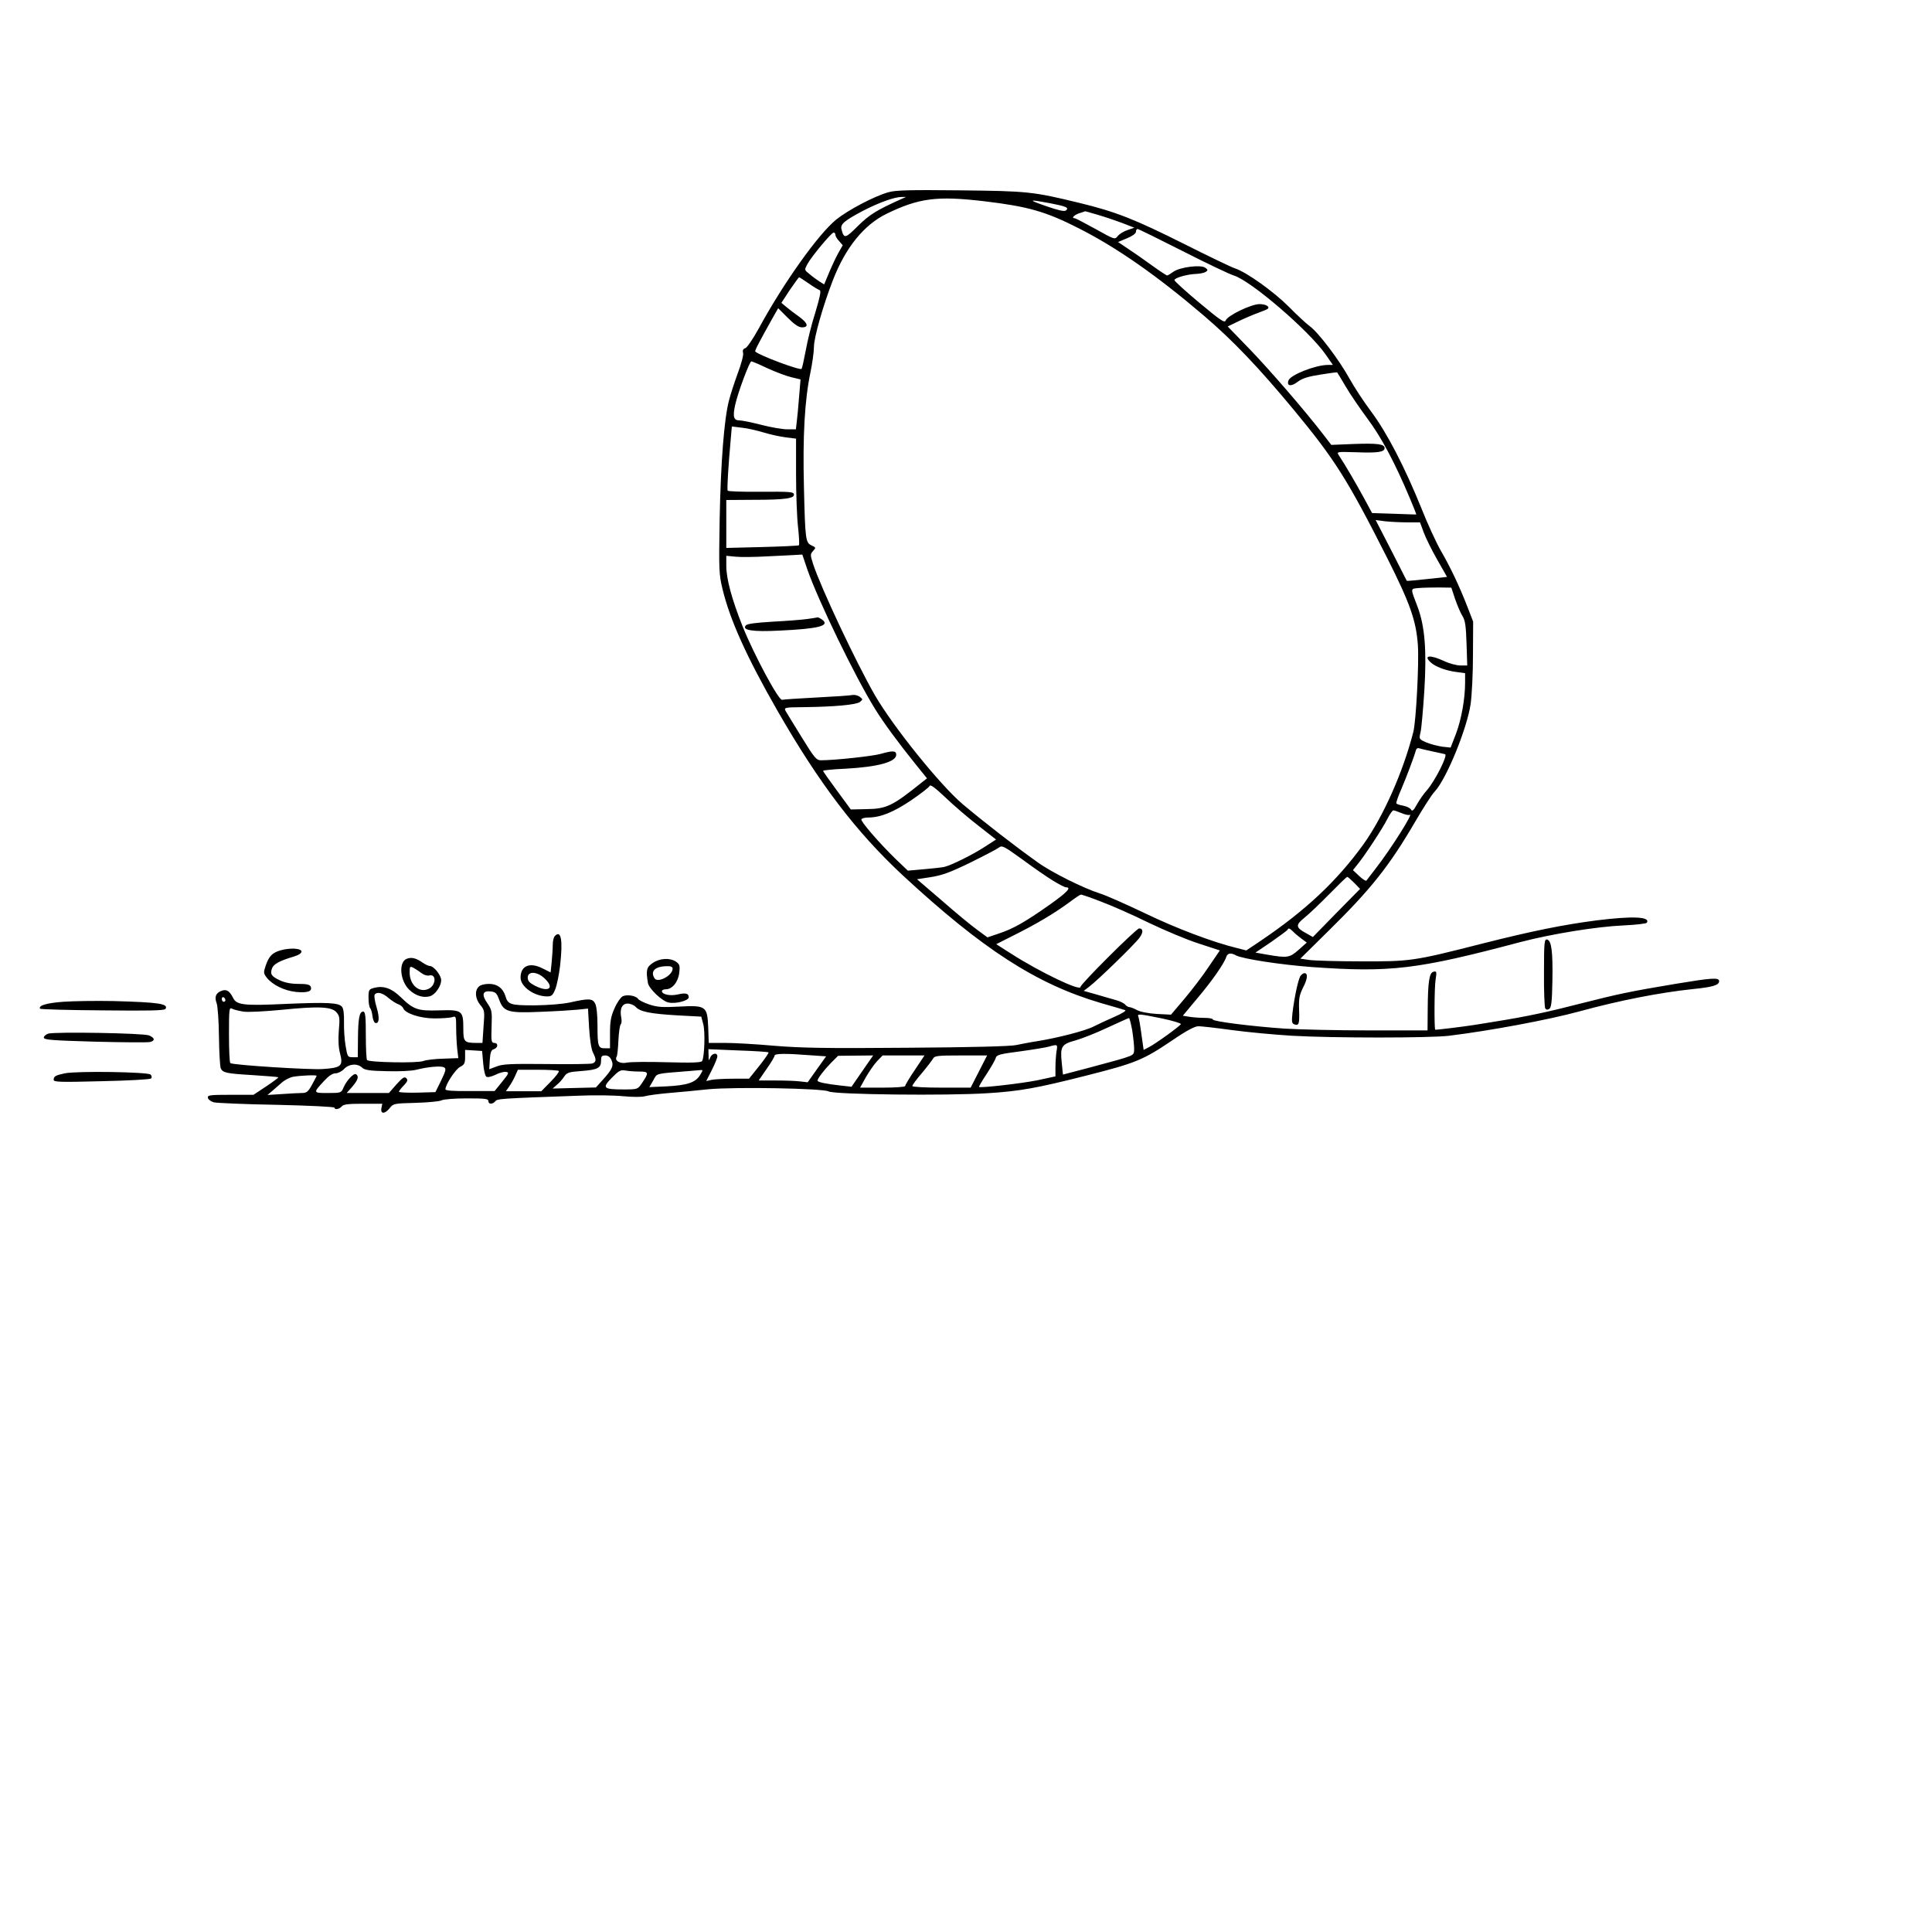
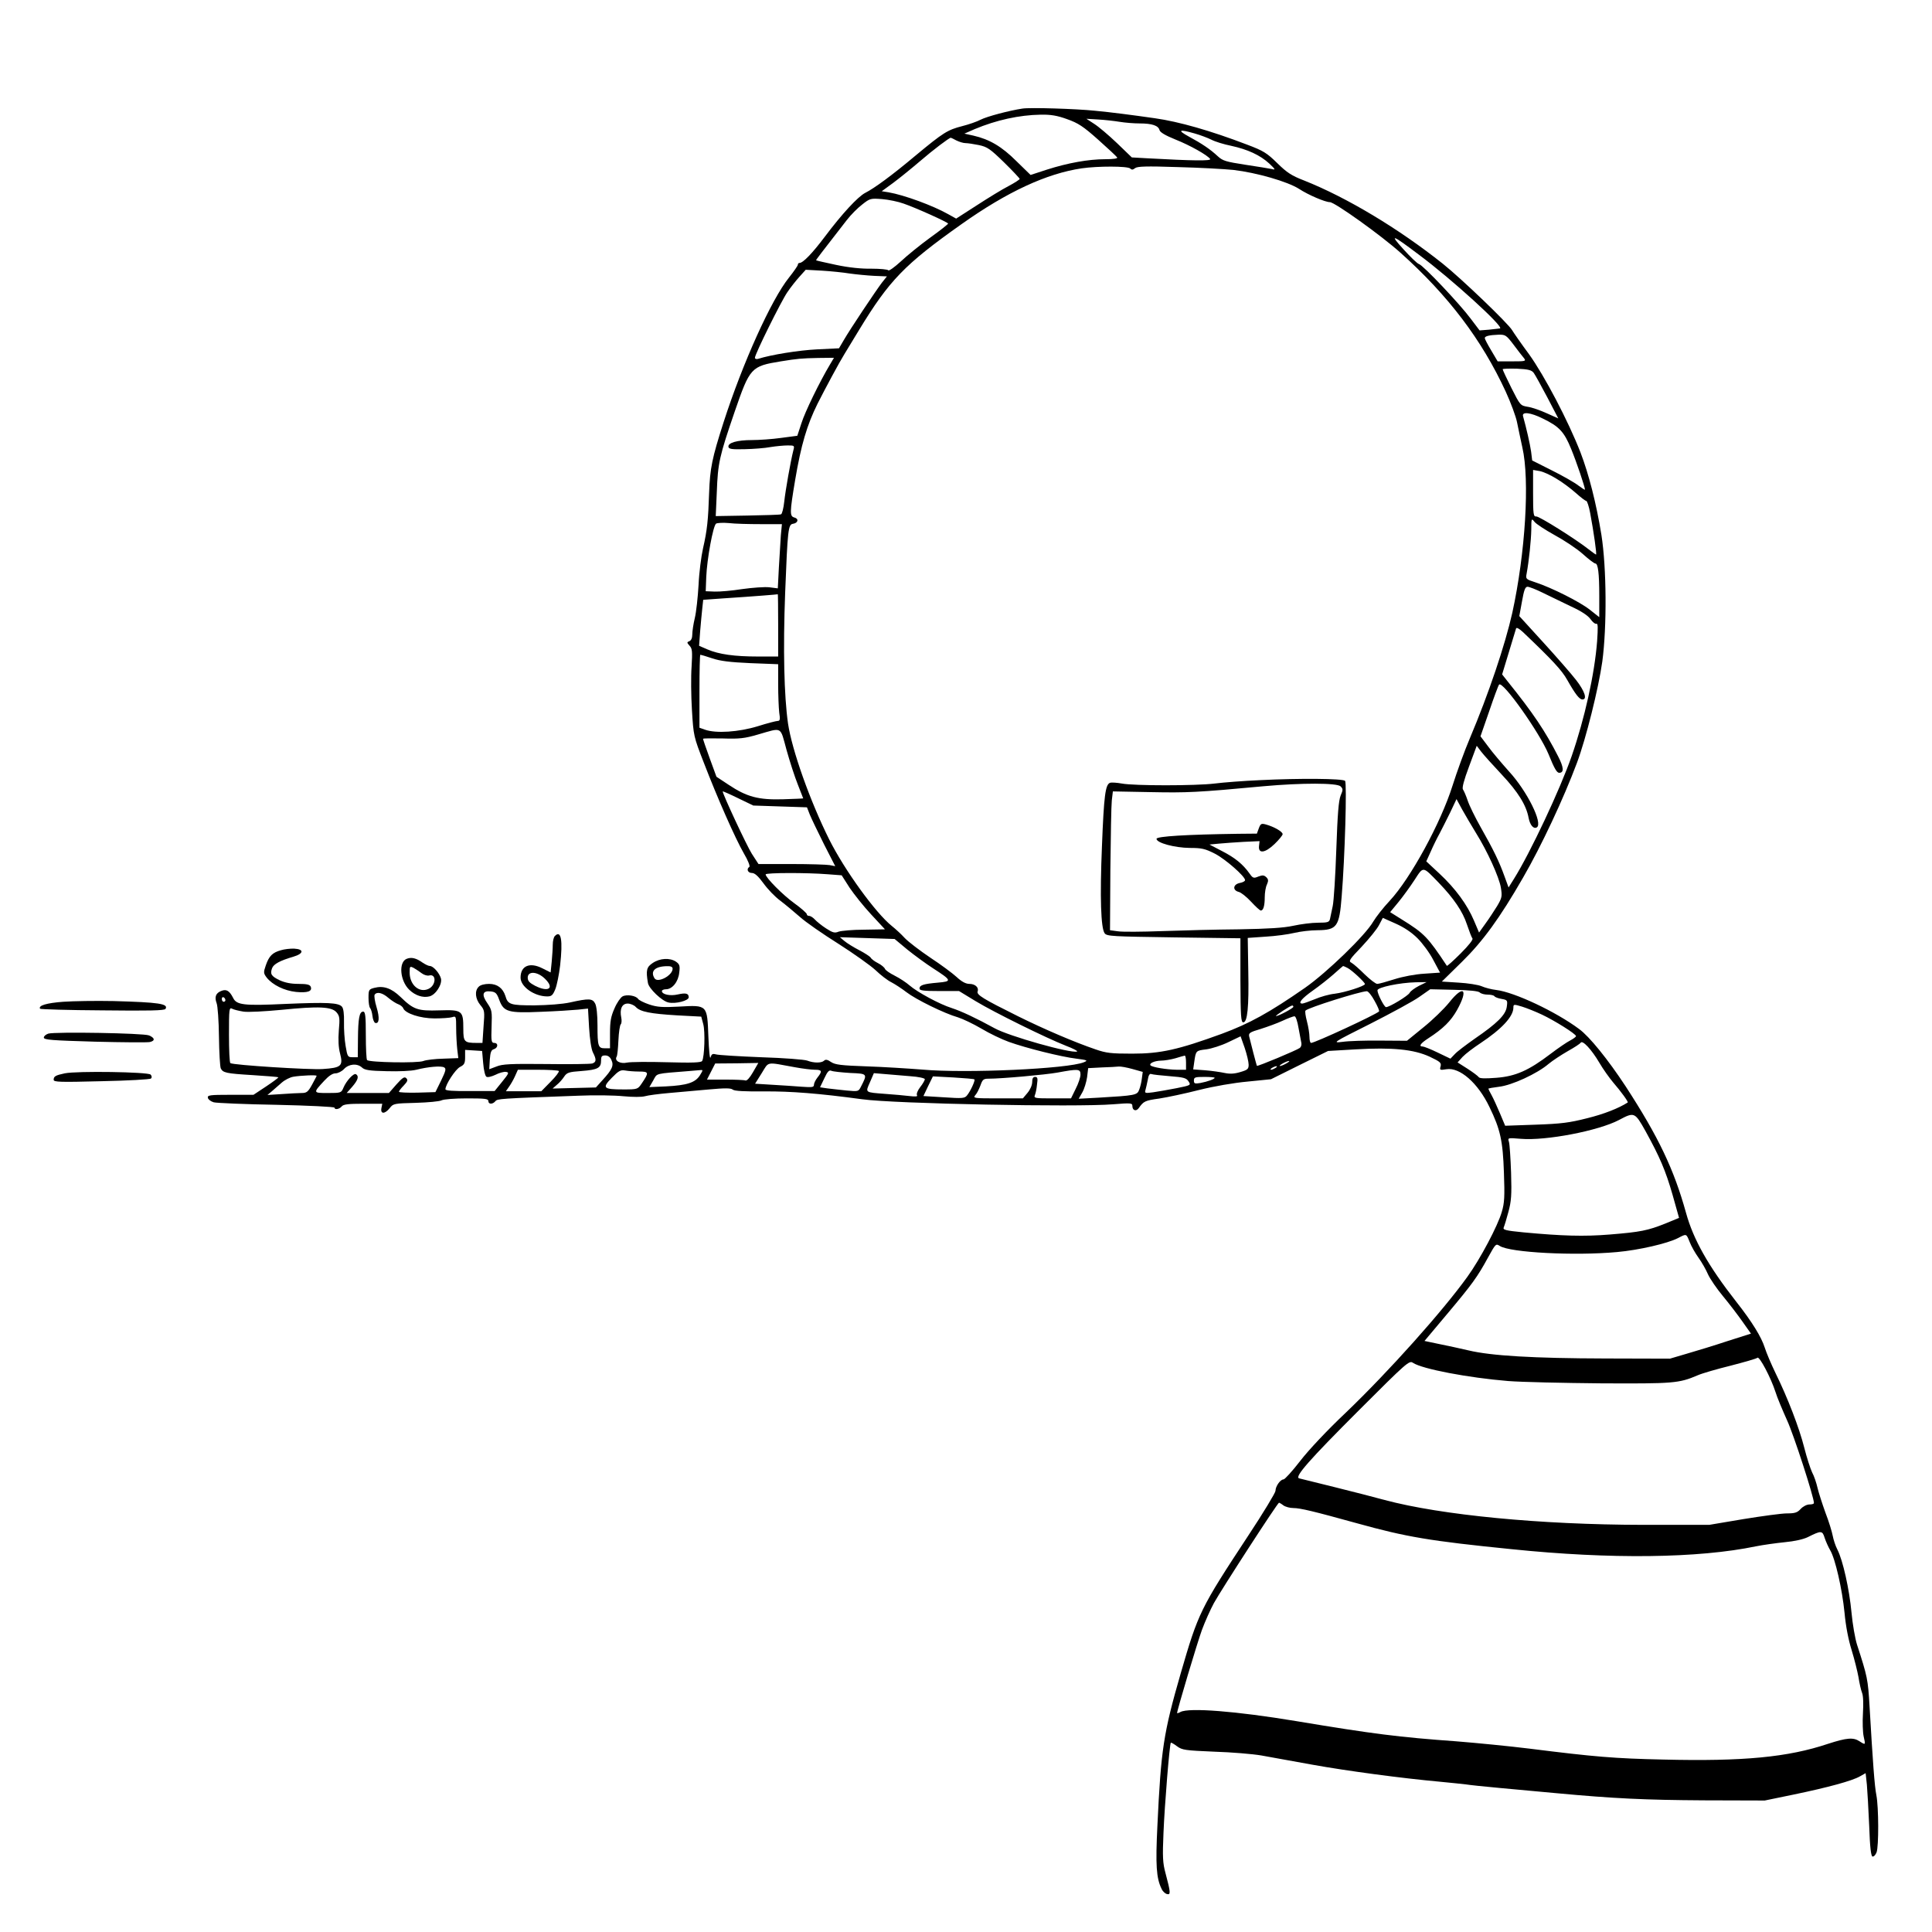
<svg xmlns="http://www.w3.org/2000/svg" version="1.0" width="1080pt" height="1080pt" viewBox="0 0 1080 1080" preserveAspectRatio="xMidYMid meet">
  <g transform="translate(0,1080) scale(0.1,-0.1)" fill="#000000" stroke="none">
-     <path d="M4965 9725 c-78 -22 -224 -99 -290 -152 -100 -81 -295 -354 -434 -610 -31 -56 -64 -105 -74 -109 -13 -4 -17 -12 -13 -27 3 -12 -10 -61 -30 -114 -19 -52 -41 -120 -49 -152 -27 -102 -46 -348 -52 -661 -5 -287 -4 -310 16 -393 41 -171 135 -380 307 -680 235 -409 439 -676 697 -917 449 -416 750 -611 1111 -717 67 -19 128 -37 136 -40 8 -2 -18 -19 -60 -37 -41 -18 -93 -42 -116 -54 -46 -24 -202 -64 -314 -82 -41 -6 -95 -17 -120 -22 -27 -7 -265 -13 -608 -15 -456 -4 -596 -1 -743 11 -99 9 -223 16 -274 16 l-93 0 -3 86 c-5 120 -12 125 -163 117 -92 -5 -122 -3 -167 12 -30 10 -57 24 -62 31 -11 18 -63 27 -87 14 -11 -6 -32 -36 -45 -67 -20 -45 -25 -72 -25 -139 l0 -84 -29 0 c-37 0 -41 11 -41 128 0 59 -5 107 -13 122 -15 29 -34 30 -142 6 -42 -9 -121 -15 -197 -16 -135 0 -149 4 -163 53 -14 43 -45 67 -91 67 -25 0 -49 -6 -58 -16 -24 -23 -19 -68 9 -102 24 -29 25 -34 18 -121 l-6 -91 -31 0 c-71 0 -76 6 -76 79 0 102 -6 107 -134 103 -121 -4 -144 4 -217 75 -51 49 -95 64 -147 51 -30 -8 -32 -11 -32 -56 0 -27 4 -52 9 -57 5 -6 11 -25 13 -44 2 -19 9 -36 15 -39 23 -7 26 28 8 88 -10 32 -14 63 -11 69 12 19 44 12 78 -18 18 -15 43 -31 55 -35 11 -4 24 -14 27 -22 11 -29 95 -57 175 -57 42 0 86 3 99 7 21 7 22 5 22 -61 0 -37 3 -90 6 -118 l6 -50 -83 -3 c-46 -1 -97 -7 -112 -13 -30 -13 -302 -8 -315 5 -4 4 -7 67 -7 139 0 109 -3 132 -15 132 -21 0 -28 -37 -29 -152 l-1 -103 -29 0 c-27 0 -29 3 -39 63 -6 34 -10 94 -9 133 1 46 -3 76 -11 86 -19 23 -82 26 -317 16 -233 -11 -273 -6 -292 34 -20 39 -37 50 -65 39 -32 -12 -40 -34 -27 -69 6 -15 12 -99 13 -187 1 -88 6 -168 10 -177 12 -25 30 -29 179 -38 77 -5 141 -10 143 -12 2 -2 -29 -25 -68 -51 l-71 -47 -129 0 c-116 0 -129 -2 -126 -17 2 -9 16 -20 33 -25 16 -4 175 -11 352 -14 178 -4 323 -11 323 -16 0 -13 27 -9 40 7 10 12 37 15 120 15 l107 0 -5 -25 c-6 -34 20 -33 47 1 19 25 25 26 145 29 68 2 133 8 144 14 12 6 74 11 141 11 101 0 121 -2 121 -15 0 -19 24 -19 39 -1 12 14 20 15 466 31 88 4 201 2 250 -3 54 -5 102 -5 120 0 17 5 77 13 135 18 58 5 157 14 220 21 152 14 640 5 672 -12 31 -18 665 -25 890 -10 179 11 276 29 545 97 284 72 321 87 490 201 71 49 122 76 140 76 15 1 100 -9 188 -21 88 -12 240 -26 339 -32 230 -13 767 -13 876 0 229 28 556 89 728 136 223 61 447 105 635 125 111 11 147 22 147 44 0 22 -39 19 -245 -15 -257 -43 -317 -56 -530 -110 -177 -46 -304 -73 -467 -99 -38 -6 -96 -16 -130 -21 -65 -10 -212 -28 -215 -26 -6 4 -5 240 2 279 7 45 6 49 -11 45 -24 -4 -32 -55 -33 -210 l-1 -118 -327 0 c-181 0 -393 5 -473 10 -185 13 -400 40 -400 51 0 5 -21 9 -47 9 -27 0 -64 3 -84 6 l-37 6 80 96 c81 95 152 197 163 233 7 21 26 24 53 9 35 -20 252 -53 427 -66 439 -31 585 -14 1165 140 173 45 421 86 578 93 67 3 125 10 128 15 21 34 -80 38 -281 13 -185 -24 -360 -59 -640 -130 -384 -98 -401 -100 -680 -99 -132 0 -262 4 -288 8 l-48 7 159 157 c236 232 339 362 482 607 45 77 94 154 110 170 65 69 181 352 201 490 7 50 13 173 13 275 l1 185 -32 83 c-46 118 -96 223 -149 314 -25 44 -74 150 -108 236 -93 230 -192 422 -281 541 -42 56 -96 139 -121 184 -57 104 -175 260 -223 294 -20 15 -72 63 -116 108 -85 85 -237 194 -302 215 -21 7 -148 68 -283 136 -280 140 -382 180 -583 229 -263 64 -291 67 -672 71 -282 3 -360 1 -400 -11z m75 -37 c-140 -63 -179 -87 -244 -151 -71 -71 -78 -73 -92 -19 -8 28 15 48 121 104 87 45 175 77 215 77 l25 0 -25 -11z m462 -13 c244 -29 343 -57 528 -151 213 -108 434 -262 698 -487 165 -141 308 -291 506 -530 229 -277 299 -388 522 -829 127 -253 160 -347 170 -483 7 -103 -10 -423 -25 -485 -57 -224 -167 -472 -278 -628 -149 -207 -325 -372 -577 -542 l-79 -53 -51 13 c-136 33 -340 110 -516 195 -107 51 -220 101 -250 110 -92 29 -271 118 -350 175 -126 90 -288 215 -419 325 -124 105 -388 432 -491 610 -105 183 -301 599 -345 733 -16 50 -16 54 0 72 17 18 16 20 -8 31 -34 15 -36 32 -43 329 -7 282 4 482 36 636 11 53 20 118 20 145 0 52 50 228 106 373 71 183 174 310 302 372 180 87 281 100 544 69z m368 -11 c92 -18 108 -25 88 -41 -9 -6 -42 1 -108 24 -107 37 -103 40 20 17z m264 -64 c38 -11 100 -32 138 -46 l69 -27 -38 -13 c-21 -7 -46 -22 -55 -34 -16 -20 -17 -20 -124 40 -60 33 -112 60 -116 60 -21 0 -4 18 25 28 17 5 32 10 32 11 0 1 31 -8 69 -19z m478 -204 c133 -68 262 -129 285 -136 95 -29 419 -307 513 -441 l41 -59 -28 0 c-68 0 -208 -55 -220 -86 -12 -32 14 -37 50 -9 27 20 58 30 128 41 50 8 93 14 94 12 2 -2 23 -37 47 -78 24 -41 79 -122 122 -180 78 -104 154 -248 235 -440 22 -52 39 -95 38 -96 -1 0 -57 1 -124 4 l-123 4 -47 87 c-42 77 -103 182 -139 236 -13 20 -12 20 96 17 121 -5 160 1 160 23 0 23 -41 28 -175 23 l-123 -5 -43 56 c-103 134 -301 363 -414 480 l-122 126 60 29 c33 16 82 37 110 47 27 10 52 20 54 23 13 12 -12 26 -46 26 -47 0 -179 -64 -189 -91 -6 -16 -27 -2 -147 98 -77 64 -140 122 -140 127 0 13 75 34 125 35 19 1 42 6 50 11 13 9 13 12 -2 23 -24 19 -144 4 -180 -23 -15 -11 -30 -20 -34 -20 -3 0 -43 26 -87 58 -45 33 -106 75 -135 94 l-52 35 50 21 c30 12 50 27 50 36 0 9 4 16 9 16 5 0 119 -56 253 -124z m-1942 91 c0 -7 9 -23 21 -35 l20 -23 -24 -42 c-13 -23 -36 -72 -52 -110 l-28 -67 -27 17 c-15 10 -40 28 -55 41 -29 23 -29 23 -12 55 23 43 135 177 147 177 6 0 10 -6 10 -13z m-150 -271 c27 -19 55 -36 62 -38 9 -3 2 -37 -24 -124 -21 -65 -45 -162 -54 -214 -10 -52 -20 -98 -23 -102 -9 -10 -239 76 -259 97 -4 4 20 50 99 191 l29 51 53 -53 c38 -38 62 -54 80 -54 40 0 33 24 -15 59 -24 17 -56 41 -71 54 l-29 24 47 72 c27 39 50 71 52 71 2 0 26 -15 53 -34z m-229 -475 c46 -21 107 -44 134 -50 l50 -12 -8 -97 c-4 -53 -10 -116 -13 -139 l-5 -43 -47 0 c-26 0 -92 11 -146 25 -54 14 -109 25 -123 25 -32 0 -38 21 -23 88 15 68 80 242 90 242 4 0 45 -17 91 -39z m-21 -359 c36 -11 91 -23 123 -27 l57 -7 0 -200 c0 -109 5 -242 11 -294 6 -53 8 -99 5 -102 -3 -3 -96 -7 -206 -10 l-200 -5 0 134 0 134 153 1 c176 0 230 8 225 31 -3 14 -26 15 -185 14 -99 -1 -183 2 -185 6 -5 8 4 147 17 289 l6 70 57 -7 c31 -3 86 -16 122 -27z m3596 -502 l72 0 21 -57 c12 -32 46 -101 76 -153 l54 -95 -112 -12 c-61 -7 -112 -11 -113 -10 0 1 -40 78 -87 171 l-87 169 53 -7 c28 -3 84 -6 123 -6z m-3353 -263 c61 -175 266 -598 378 -779 50 -81 132 -192 232 -316 l59 -73 -28 -22 c-164 -132 -198 -149 -311 -150 l-87 -2 -77 105 c-43 58 -78 108 -78 111 -1 3 56 9 127 12 181 10 282 38 282 78 0 23 -19 24 -86 5 -44 -13 -260 -36 -334 -36 -26 0 -36 11 -108 128 -43 70 -84 136 -90 147 -10 20 -8 21 101 22 171 2 293 13 314 29 17 14 17 15 -1 29 -11 8 -29 12 -40 10 -12 -3 -102 -9 -201 -14 -99 -5 -186 -11 -193 -13 -20 -4 -158 254 -221 411 -61 154 -91 265 -91 339 l0 55 53 -5 c28 -3 108 -2 177 2 69 3 141 7 160 8 l35 2 28 -83z m3622 -168 c13 -37 31 -79 41 -94 14 -22 19 -54 22 -151 l4 -124 -38 0 c-22 0 -63 11 -92 25 -78 36 -118 32 -74 -8 26 -24 82 -45 140 -53 l52 -7 0 -53 c0 -91 -21 -206 -51 -286 l-30 -77 -47 5 c-26 4 -66 14 -89 24 -41 18 -41 18 -32 57 5 21 14 124 21 230 14 228 3 361 -37 469 -42 110 -42 102 6 107 24 2 75 3 113 3 l69 -1 22 -66z m-130 -849 c33 -7 66 -14 73 -16 17 -5 -57 -151 -102 -202 -18 -20 -43 -56 -56 -80 -18 -33 -26 -39 -32 -28 -5 9 -24 18 -43 22 -20 3 -37 9 -39 13 -3 4 10 40 28 81 27 64 69 173 82 219 2 7 10 11 17 8 6 -2 39 -10 72 -17z m-2538 -414 l101 -79 -62 -40 c-67 -44 -188 -104 -227 -113 -13 -3 -64 -9 -114 -13 l-90 -8 -64 61 c-95 92 -202 216 -196 226 4 6 21 10 38 10 69 0 142 30 240 96 54 37 101 73 104 81 4 9 31 -11 87 -64 45 -43 127 -114 183 -157z m2367 69 c20 -9 41 -13 46 -10 25 15 -105 -191 -189 -299 -25 -33 -49 -63 -52 -68 -3 -5 -21 6 -41 25 l-35 33 24 30 c38 45 142 203 169 257 13 26 28 47 33 47 5 0 25 -7 45 -15z m-1946 -379 c33 -20 64 -36 70 -36 34 0 9 -27 -91 -98 -138 -97 -203 -134 -285 -161 l-62 -21 -57 42 c-32 23 -121 96 -197 163 l-140 120 78 12 c63 10 107 26 220 81 77 38 150 76 160 84 17 14 28 8 132 -67 62 -46 139 -99 172 -119z m1682 -11 l33 -34 -132 -134 -132 -135 -39 22 c-57 31 -59 45 -8 86 24 19 86 78 138 131 52 53 97 97 101 97 3 1 20 -14 39 -33z m-1418 -104 c57 -21 178 -74 269 -119 92 -44 218 -97 282 -117 l116 -38 -60 -88 c-32 -49 -94 -130 -136 -180 l-77 -91 -80 4 c-48 3 -93 12 -111 22 -16 9 -35 16 -41 16 -6 0 -17 6 -23 13 -6 8 -28 19 -48 25 -21 6 -71 20 -111 32 l-74 21 29 22 c46 34 256 238 282 274 23 30 22 53 -1 53 -16 0 -328 -311 -328 -327 0 -26 -227 83 -388 186 l-83 53 103 52 c122 61 221 120 303 180 33 25 63 45 67 45 4 1 54 -16 110 -38z m1076 -168 c9 -10 31 -28 47 -40 l30 -22 -45 -40 c-50 -45 -64 -47 -174 -28 l-68 12 86 58 c47 33 88 63 92 68 7 13 12 11 32 -8z m-4437 -383 c25 -67 50 -74 234 -66 83 3 175 9 206 12 l56 6 6 -106 c4 -65 12 -119 21 -138 21 -41 20 -55 -3 -63 -11 -3 -127 -5 -258 -3 -198 2 -245 0 -278 -14 l-40 -15 3 53 c3 42 8 55 23 59 24 8 25 35 2 35 -16 0 -18 10 -15 91 3 85 2 93 -23 130 -34 48 -28 72 17 67 28 -3 35 -9 49 -48z m-1531 -1 c0 -5 -4 -9 -10 -9 -5 0 -10 7 -10 16 0 8 5 12 10 9 6 -3 10 -10 10 -16z m2294 -38 c25 -27 82 -38 233 -47 l133 -7 11 -41 c12 -42 7 -185 -6 -207 -6 -9 -55 -11 -197 -7 -103 3 -204 2 -223 -2 -38 -9 -72 11 -58 33 4 6 8 47 10 92 2 44 8 84 13 89 5 5 6 22 3 37 -10 49 4 79 36 79 15 0 36 -9 45 -19z m-2193 -26 c25 -4 119 1 213 10 208 21 281 18 308 -15 17 -20 18 -34 12 -101 -4 -52 -2 -94 7 -128 18 -70 7 -80 -97 -87 -73 -5 -499 22 -516 33 -5 2 -8 74 -8 159 0 144 1 154 18 145 9 -5 38 -12 63 -16z m5134 -38 c61 -13 108 -27 106 -32 -6 -12 -140 -109 -179 -129 l-29 -15 -12 85 c-6 46 -14 91 -17 99 -8 19 -2 19 131 -8z m-166 -66 c6 -39 11 -85 11 -104 0 -32 -2 -34 -57 -52 -32 -10 -122 -34 -200 -55 l-141 -37 -7 68 c-9 89 -1 102 77 123 35 10 115 41 178 71 63 29 118 54 121 54 3 1 11 -30 18 -68z m-423 -118 c-3 -21 -6 -61 -6 -89 l0 -51 -102 -22 c-90 -18 -318 -44 -325 -37 -2 2 17 34 42 72 25 38 48 78 51 89 4 18 21 23 138 38 73 10 146 22 162 27 46 13 47 12 40 -27z m-1610 -6 c3 -2 -21 -37 -52 -76 l-57 -71 -87 0 c-48 0 -102 -3 -120 -6 l-32 -7 31 61 c17 34 31 68 31 77 0 23 -30 18 -40 -7 -8 -20 -9 -19 -9 12 l-1 35 166 -7 c91 -3 168 -8 170 -11z m-1595 -60 c3 -38 11 -72 18 -76 7 -5 30 1 51 11 21 11 48 18 59 16 18 -3 16 -8 -22 -55 l-42 -52 -137 0 c-95 -1 -138 2 -138 10 0 26 56 112 82 125 24 12 28 21 28 55 l0 40 48 -3 47 -3 6 -68z m1830 44 l87 -6 -52 -73 -51 -72 -44 5 c-24 3 -86 5 -137 5 l-93 0 44 64 c25 35 45 69 45 75 0 12 61 13 201 2z m-1113 -27 c14 -30 5 -52 -50 -112 l-37 -41 -121 -3 -121 -3 24 21 c14 11 32 32 41 46 15 22 25 26 97 31 91 7 109 17 109 58 0 24 4 29 23 29 16 0 28 -9 35 -26z m1402 -62 l-60 -87 -63 7 c-81 9 -127 19 -127 27 0 12 36 59 75 99 l40 40 98 1 98 1 -61 -88z m294 7 c-30 -44 -54 -84 -54 -90 0 -5 -54 -9 -126 -9 l-126 0 32 58 c18 31 46 72 63 90 l31 32 117 0 117 0 -54 -81z m358 -9 l-46 -90 -163 0 c-96 0 -163 4 -163 9 0 6 24 38 53 72 28 33 56 70 62 80 9 17 23 19 156 19 l147 0 -46 -90z m-3449 23 c15 -15 42 -19 138 -21 70 -2 138 1 166 8 68 17 139 23 156 13 12 -7 9 -19 -17 -73 l-32 -65 -102 -3 c-56 -1 -102 1 -102 5 0 4 12 20 27 35 22 23 24 31 14 41 -10 10 -21 3 -55 -35 l-42 -48 -118 0 -118 0 31 35 c32 37 39 59 21 70 -13 8 -54 -37 -70 -75 -12 -29 -14 -30 -87 -30 -84 0 -84 0 -20 69 25 27 46 41 63 41 13 0 35 11 47 24 27 29 73 33 100 9z m1101 -20 c3 -4 -17 -31 -46 -60 l-52 -53 -99 0 -99 0 16 23 c9 12 25 39 34 59 l17 38 111 0 c61 0 114 -3 118 -7z m448 -3 c56 0 57 -5 15 -67 -22 -32 -23 -33 -102 -33 -113 0 -121 8 -65 65 38 39 49 45 74 41 16 -3 51 -6 78 -6z m340 -22 c-26 -40 -71 -55 -189 -61 l-93 -4 22 38 c23 41 4 36 203 52 22 2 48 4 58 5 18 2 18 1 -1 -30z m-2142 -2 c0 -2 -12 -24 -26 -50 -22 -40 -30 -46 -58 -46 -18 0 -69 -3 -112 -6 l-79 -5 25 21 c14 12 39 34 55 48 17 15 46 30 65 33 41 7 130 11 130 5z" />
-     <path d="M4515 7340 c-27 -4 -114 -11 -192 -15 -100 -6 -146 -12 -154 -21 -23 -27 37 -37 191 -29 215 10 282 27 236 61 -11 8 -22 13 -25 13 -3 -1 -28 -5 -56 -9z" />
+     <path d="M5715 10193 c-73 -11 -198 -44 -233 -62 -21 -11 -67 -27 -103 -36 -82 -21 -106 -36 -259 -163 -136 -114 -232 -184 -283 -210 -41 -21 -130 -117 -226 -245 -70 -93 -122 -147 -142 -147 -5 0 -9 -4 -9 -10 0 -5 -22 -37 -49 -71 -99 -123 -259 -477 -366 -809 -65 -202 -76 -258 -81 -395 -5 -152 -11 -210 -34 -310 -10 -44 -22 -136 -25 -205 -4 -69 -13 -152 -21 -185 -8 -33 -14 -74 -14 -91 0 -20 -6 -34 -16 -38 -15 -6 -15 -8 1 -26 15 -16 16 -32 11 -117 -4 -54 -3 -163 2 -243 9 -144 9 -146 67 -295 75 -195 175 -422 224 -507 22 -37 35 -70 30 -74 -18 -11 -9 -34 14 -34 16 0 35 -17 65 -58 23 -32 65 -76 94 -97 29 -22 78 -63 110 -91 32 -29 129 -96 215 -150 86 -55 179 -121 207 -147 28 -27 68 -58 89 -68 21 -11 59 -36 85 -56 52 -40 210 -118 287 -140 28 -9 87 -37 131 -63 45 -27 114 -60 153 -74 97 -35 294 -84 378 -94 62 -8 66 -10 42 -20 -89 -37 -660 -63 -904 -41 -77 6 -217 15 -311 18 -142 5 -175 9 -198 24 -20 14 -31 16 -39 8 -14 -14 -58 -14 -94 0 -15 6 -131 15 -258 19 -126 5 -240 12 -253 16 -19 5 -24 2 -30 -17 -4 -13 -9 38 -12 114 -7 181 -4 179 -164 170 -92 -5 -122 -3 -167 12 -30 10 -57 24 -62 31 -11 18 -63 27 -87 14 -11 -6 -32 -36 -45 -67 -20 -45 -25 -72 -25 -139 l0 -84 -29 0 c-37 0 -41 11 -41 128 0 59 -5 107 -13 122 -15 29 -34 30 -142 6 -42 -9 -121 -15 -197 -16 -135 0 -149 4 -163 53 -14 43 -45 67 -91 67 -25 0 -49 -6 -58 -16 -24 -23 -19 -68 9 -102 24 -29 25 -34 18 -121 l-6 -91 -31 0 c-71 0 -76 6 -76 79 0 102 -6 107 -134 103 -121 -4 -144 4 -217 75 -51 49 -95 64 -146 51 -31 -8 -33 -11 -33 -56 0 -27 4 -52 9 -57 5 -6 11 -25 13 -44 2 -19 9 -36 15 -39 23 -7 26 28 8 88 -10 32 -14 63 -11 69 12 19 44 12 78 -18 18 -15 43 -31 55 -35 11 -4 24 -14 27 -22 11 -29 95 -57 175 -57 42 0 86 3 99 7 21 7 22 5 22 -61 0 -37 3 -90 6 -118 l6 -50 -83 -3 c-46 -1 -97 -7 -112 -13 -30 -13 -302 -8 -315 5 -4 4 -7 67 -7 139 0 109 -3 132 -15 132 -21 0 -28 -37 -29 -152 l-1 -103 -29 0 c-27 0 -29 3 -39 63 -6 34 -10 94 -9 133 1 46 -3 76 -11 86 -19 23 -82 26 -317 16 -233 -11 -273 -6 -292 34 -20 39 -37 50 -65 39 -32 -12 -40 -34 -27 -69 6 -15 12 -99 13 -187 1 -88 6 -168 10 -177 12 -25 30 -29 179 -38 77 -5 141 -10 143 -12 2 -2 -29 -25 -68 -51 l-71 -47 -129 0 c-116 0 -129 -2 -126 -17 2 -9 16 -20 33 -25 16 -4 175 -11 352 -14 178 -4 323 -11 323 -16 0 -13 27 -9 40 7 10 12 37 15 120 15 l107 0 -5 -25 c-6 -34 20 -33 47 1 19 25 25 26 145 29 68 2 133 8 144 14 12 6 74 11 141 11 101 0 121 -2 121 -15 0 -19 24 -19 39 -1 12 14 20 15 466 31 88 4 201 2 250 -3 54 -5 102 -5 120 0 17 5 77 13 135 18 58 5 158 14 224 20 88 8 122 8 132 -1 10 -8 66 -11 178 -10 146 1 303 -11 546 -44 181 -25 1194 -45 1403 -28 98 8 107 7 107 -9 0 -26 21 -33 36 -12 27 38 34 42 114 53 45 7 145 28 223 48 84 21 195 40 272 47 l130 13 159 79 160 79 154 9 c206 12 325 0 414 -41 59 -28 66 -34 61 -54 -6 -21 -4 -22 33 -16 74 12 176 -77 240 -211 61 -125 75 -189 81 -367 5 -134 3 -170 -12 -220 -22 -77 -121 -264 -192 -362 -138 -192 -439 -529 -678 -758 -106 -100 -210 -211 -257 -272 -44 -57 -86 -103 -93 -103 -18 0 -45 -39 -45 -64 0 -10 -68 -123 -152 -250 -269 -409 -279 -430 -378 -771 -96 -333 -110 -424 -130 -850 -11 -222 -6 -294 23 -353 6 -15 21 -28 31 -30 21 -5 20 9 -9 118 -15 55 -17 89 -11 225 6 152 34 496 41 503 2 2 18 -7 35 -20 29 -21 44 -23 208 -30 97 -3 215 -13 262 -21 47 -9 174 -31 282 -51 199 -36 508 -77 718 -96 63 -6 129 -13 145 -15 17 -3 102 -12 190 -20 88 -8 230 -21 315 -29 323 -30 495 -38 825 -40 l340 -1 160 33 c193 40 329 77 372 102 l32 18 7 -65 c3 -35 9 -139 13 -231 4 -118 10 -167 18 -170 7 -2 17 8 23 23 13 33 12 254 -1 320 -10 49 -20 186 -38 495 -9 154 -12 167 -70 346 -11 34 -25 115 -31 180 -12 129 -48 292 -79 352 -11 21 -22 56 -26 77 -4 22 -22 81 -41 130 -18 50 -38 112 -44 138 -6 27 -19 66 -30 86 -10 21 -30 83 -44 138 -28 111 -93 280 -161 418 -24 50 -51 113 -60 142 -19 59 -70 143 -159 256 -156 199 -240 348 -281 497 -68 245 -154 425 -338 708 -98 149 -202 278 -260 320 -130 97 -362 206 -463 218 -27 3 -64 13 -82 21 -19 8 -76 17 -128 20 l-94 6 113 111 c117 115 211 244 341 470 102 176 227 443 301 641 51 136 121 418 142 567 26 195 24 524 -5 708 -29 178 -70 338 -117 461 -69 177 -201 428 -287 548 -46 62 -88 123 -95 135 -21 37 -284 289 -388 372 -246 196 -536 370 -775 465 -70 27 -96 44 -150 97 -58 57 -77 69 -170 104 -204 78 -380 128 -514 147 -126 18 -249 34 -336 42 -105 11 -364 19 -405 12z m250 -59 c62 -22 90 -40 174 -115 54 -48 102 -93 106 -99 4 -6 -19 -10 -67 -10 -94 0 -209 -21 -325 -58 l-92 -30 -79 77 c-82 82 -150 122 -241 143 l-50 11 57 25 c122 51 249 79 370 81 56 1 92 -5 147 -25z m294 -15 c30 -5 81 -9 112 -9 69 0 105 -12 111 -38 4 -12 32 -29 89 -52 83 -33 180 -88 194 -109 6 -11 -95 -10 -349 4 l-89 5 -83 80 c-46 44 -104 93 -128 108 l-43 28 66 -4 c36 -2 90 -8 120 -13z m419 -65 c32 -9 74 -25 94 -35 21 -11 70 -26 110 -34 92 -20 162 -52 213 -99 35 -33 37 -37 15 -31 -14 3 -81 14 -148 24 -110 17 -127 22 -155 48 -42 39 -88 70 -162 110 -66 36 -54 42 33 17z m-1332 -39 c16 -8 39 -15 51 -15 12 0 46 -5 75 -11 47 -10 63 -21 141 -97 48 -47 87 -89 87 -92 0 -4 -28 -22 -62 -40 -35 -18 -115 -67 -178 -108 l-115 -74 -45 25 c-85 48 -246 107 -333 122 l-38 6 63 46 c35 26 103 81 151 122 73 63 163 131 172 131 2 0 16 -7 31 -15z m972 -157 c8 -8 15 -8 27 2 13 10 61 12 238 6 122 -3 263 -11 312 -16 129 -15 303 -65 367 -106 52 -34 146 -74 172 -74 27 0 287 -186 395 -283 268 -240 454 -486 588 -776 29 -63 57 -140 63 -170 6 -31 20 -95 30 -142 42 -182 17 -590 -56 -924 -40 -179 -132 -453 -237 -701 -31 -73 -74 -192 -97 -265 -66 -210 -235 -519 -351 -644 -36 -38 -77 -91 -92 -116 -43 -76 -259 -285 -382 -371 -200 -139 -311 -200 -465 -257 -244 -89 -342 -111 -501 -111 -116 0 -145 3 -205 24 -115 39 -288 113 -435 186 -193 96 -231 119 -224 138 8 22 -14 42 -46 42 -20 0 -43 12 -72 39 -23 21 -89 70 -147 108 -58 39 -122 88 -142 109 -20 22 -53 52 -73 68 -90 72 -264 312 -350 484 -107 215 -208 499 -230 648 -22 155 -28 414 -16 729 14 357 17 383 44 387 28 4 34 28 8 35 -27 7 -27 25 4 210 33 196 66 307 125 426 43 85 123 234 150 277 5 8 42 69 82 135 169 278 255 367 573 592 257 182 476 283 672 312 90 13 257 13 271 -1z m-1267 -196 c70 -24 249 -105 249 -112 0 -3 -45 -39 -101 -79 -55 -40 -129 -100 -164 -133 -35 -32 -66 -54 -69 -49 -4 5 -46 9 -94 9 -56 -1 -126 6 -197 21 -60 13 -111 24 -113 26 -2 1 31 44 171 224 23 30 62 69 87 88 43 34 47 35 111 30 36 -3 90 -14 120 -25z m2881 -286 c184 -137 478 -405 453 -412 -6 -1 -34 -4 -62 -7 l-52 -4 -50 66 c-60 81 -265 298 -289 305 -10 3 -49 41 -87 83 -81 89 -64 83 87 -31z m-3182 -105 c36 -5 97 -11 136 -13 l72 -3 -28 -35 c-34 -45 -178 -260 -213 -321 l-27 -46 -123 -6 c-102 -5 -257 -30 -329 -53 -10 -3 -18 0 -18 6 0 20 146 315 181 366 18 27 49 66 68 87 l35 39 91 -5 c49 -3 119 -10 155 -16z m3711 -398 c24 -32 50 -66 58 -75 13 -17 9 -18 -66 -18 l-81 0 -36 61 c-20 33 -36 64 -36 69 0 11 25 17 76 19 39 1 44 -2 85 -56z m-3821 -110 c-58 -97 -140 -265 -160 -329 l-23 -70 -91 -12 c-50 -7 -123 -12 -162 -12 -83 0 -136 -15 -132 -38 2 -12 19 -15 91 -13 49 1 114 6 145 12 31 5 74 9 96 9 37 0 38 -1 31 -27 -16 -64 -44 -223 -51 -287 -4 -37 -12 -69 -18 -71 -6 -3 -91 -5 -188 -7 l-177 -3 6 135 c6 162 14 198 100 449 85 246 91 254 258 281 93 15 114 17 208 19 l89 1 -22 -37z m3934 -48 c8 -11 42 -73 76 -137 l61 -117 -65 29 c-35 16 -83 33 -106 36 -41 7 -42 8 -91 105 -27 54 -49 101 -49 105 0 3 36 4 80 3 65 -3 82 -8 94 -24z m51 -255 c91 -44 119 -74 158 -170 30 -73 77 -212 77 -227 0 -3 -17 8 -37 23 -20 16 -87 54 -147 84 l-111 56 -6 49 c-6 43 -27 134 -45 198 -8 27 41 22 111 -13z m74 -335 c33 -19 82 -56 109 -80 28 -25 54 -45 59 -45 5 0 15 -30 22 -67 20 -107 38 -233 33 -233 -2 0 -21 13 -41 29 -72 57 -276 185 -293 184 -16 -2 -18 11 -18 129 l0 131 35 -6 c20 -3 62 -22 94 -42z m-9 -316 c52 -28 123 -75 157 -105 33 -30 65 -54 71 -54 15 0 22 -54 22 -181 l0 -119 -52 41 c-55 44 -214 124 -306 154 -52 17 -54 18 -48 49 13 71 25 185 26 246 0 63 1 64 18 43 9 -12 60 -45 112 -74z m-4438 61 l119 0 -6 -62 c-2 -35 -7 -116 -11 -180 l-6 -117 -47 6 c-26 3 -94 -2 -152 -10 -57 -9 -126 -15 -154 -14 l-50 2 3 80 c4 99 38 286 55 298 7 4 39 6 71 3 32 -4 112 -6 178 -6z m4373 -384 c39 -19 109 -53 157 -76 57 -26 95 -51 109 -71 12 -17 26 -28 33 -26 9 3 9 -21 4 -97 -14 -184 -70 -434 -142 -642 -64 -185 -232 -542 -323 -687 l-30 -48 -23 63 c-29 81 -62 149 -133 274 -31 55 -64 122 -73 150 -9 27 -21 54 -26 61 -6 8 5 51 34 128 l43 116 25 -33 c14 -18 66 -76 115 -128 91 -97 137 -171 150 -242 8 -41 28 -64 46 -53 35 22 -54 202 -155 312 -41 46 -94 108 -117 140 l-43 57 49 141 c26 77 51 144 55 148 20 23 226 -268 276 -388 33 -82 47 -105 60 -105 28 0 26 30 -6 92 -72 141 -139 241 -283 420 l-30 38 37 122 c21 68 39 128 41 135 3 7 17 -1 38 -20 165 -157 218 -214 248 -268 46 -81 68 -109 85 -109 28 0 13 46 -35 108 -27 35 -110 130 -184 211 l-134 147 15 82 c11 63 18 82 31 82 9 0 48 -15 86 -34z m-4275 -181 l0 -175 -112 0 c-132 0 -219 12 -284 40 l-46 20 6 83 c4 45 9 103 12 128 l5 46 112 8 c184 12 302 22 305 23 1 1 2 -77 2 -173z m-369 -185 c44 -15 99 -22 214 -27 l155 -6 0 -112 c0 -62 3 -133 6 -159 6 -37 4 -46 -8 -46 -9 0 -59 -13 -113 -30 -105 -32 -232 -41 -294 -19 l-31 11 0 204 c0 112 2 204 5 204 3 0 33 -9 66 -20z m479 -706 c16 -42 30 -76 30 -77 0 -1 -51 -3 -113 -5 -137 -4 -202 13 -304 81 l-68 45 -38 104 c-21 57 -37 105 -37 108 0 3 49 3 110 2 93 -3 122 0 197 22 139 40 123 48 160 -87 18 -64 46 -151 63 -193z m-99 -122 l150 -5 16 -41 c9 -22 45 -97 79 -165 l63 -123 -31 6 c-17 3 -113 6 -214 6 l-184 0 -37 57 c-28 44 -163 333 -163 349 0 2 39 -15 86 -38 l85 -41 150 -5z m3889 -147 c65 -104 130 -248 140 -307 8 -49 6 -57 -21 -103 -17 -27 -46 -72 -66 -99 l-35 -49 -28 66 c-38 90 -104 180 -193 263 l-74 69 25 55 c13 30 35 75 49 100 13 25 40 78 60 119 l35 74 32 -59 c18 -32 52 -90 76 -129z m-207 -280 c83 -86 134 -161 157 -232 13 -38 26 -73 31 -79 5 -6 -20 -38 -66 -84 -41 -41 -76 -72 -77 -69 -106 160 -126 181 -250 258 l-67 42 47 57 c26 32 66 87 90 124 50 77 44 77 135 -17z m-3418 48 l80 -6 44 -69 c25 -37 79 -105 121 -150 l77 -83 -116 -2 c-64 0 -128 -6 -143 -11 -22 -9 -33 -6 -70 18 -25 16 -53 39 -63 50 -10 11 -24 20 -32 20 -7 0 -13 4 -13 10 0 5 -31 33 -70 61 -64 46 -160 143 -160 161 0 10 234 10 345 1z m3299 -358 c28 -28 68 -82 88 -121 l38 -71 -88 -6 c-51 -3 -120 -16 -167 -31 -44 -14 -87 -26 -96 -26 -9 0 -40 24 -70 53 -30 30 -63 59 -74 65 -18 9 -13 17 57 90 42 45 86 99 97 121 l21 40 72 -32 c47 -21 89 -49 122 -82z m-2851 -64 c40 -32 104 -79 143 -104 105 -68 107 -73 27 -80 -80 -7 -103 -14 -103 -33 0 -11 23 -14 110 -14 l111 0 92 -56 c104 -63 394 -206 506 -250 40 -15 68 -30 62 -32 -35 -12 -382 86 -461 130 -104 57 -185 95 -240 113 -67 21 -191 88 -235 126 -17 15 -54 40 -82 54 -28 14 -53 31 -56 39 -3 8 -21 23 -39 32 -18 9 -37 23 -41 31 -5 7 -34 26 -65 42 -31 16 -68 39 -82 51 l-25 21 153 -5 153 -5 72 -60z m2460 -102 c25 -13 97 -80 97 -90 0 -11 -112 -47 -169 -54 -30 -3 -80 -17 -112 -31 -32 -13 -63 -24 -69 -24 -27 0 -3 29 58 72 37 26 90 68 117 92 28 25 51 45 53 46 2 0 13 -5 25 -11z m399 -100 c-23 -12 -47 -29 -52 -39 -9 -17 -113 -80 -132 -80 -10 0 -48 74 -48 94 0 17 125 43 215 45 l60 1 -43 -21z m340 -37 c7 -7 27 -12 44 -12 18 0 35 -4 38 -9 3 -5 21 -12 40 -15 33 -6 34 -8 29 -44 -6 -45 -53 -92 -180 -179 -48 -34 -99 -72 -111 -86 l-24 -25 -71 34 c-39 19 -77 34 -84 34 -24 0 -13 17 30 45 85 55 127 97 162 159 65 117 37 144 -44 42 -29 -36 -93 -98 -144 -139 l-92 -75 -150 1 c-82 1 -177 -2 -210 -7 -59 -7 -56 -5 155 101 118 60 242 127 275 151 l60 42 132 -3 c88 -2 137 -7 145 -15z m-5481 -42 c25 -67 50 -74 234 -66 83 3 175 9 206 12 l56 6 6 -106 c4 -65 12 -119 21 -138 21 -41 20 -55 -3 -63 -11 -3 -127 -5 -258 -3 -198 2 -245 0 -278 -14 l-40 -15 3 53 c3 42 8 55 23 59 24 8 25 35 2 35 -16 0 -18 10 -15 91 3 85 2 93 -23 130 -34 48 -28 72 17 67 28 -3 35 -9 49 -48z m4893 -5 c17 -30 28 -56 25 -59 -20 -19 -359 -176 -380 -176 -5 0 -9 15 -9 33 0 18 -6 57 -14 87 -8 30 -12 58 -8 61 18 17 301 106 342 108 8 1 28 -24 44 -54z m-6424 4 c0 -5 -4 -9 -10 -9 -5 0 -10 7 -10 16 0 8 5 12 10 9 6 -3 10 -10 10 -16z m2294 -38 c25 -27 82 -38 233 -47 l133 -7 11 -41 c12 -42 7 -185 -6 -207 -6 -9 -55 -11 -197 -7 -103 3 -204 2 -223 -2 -38 -9 -72 11 -58 33 4 6 8 47 10 92 2 44 8 84 13 89 5 5 6 22 3 37 -10 49 4 79 36 79 15 0 36 -9 45 -19z m5066 -43 c70 -33 190 -108 190 -120 0 -4 -15 -15 -32 -24 -18 -9 -68 -43 -110 -75 -122 -93 -196 -126 -304 -134 -64 -5 -93 -4 -98 4 -4 6 -32 27 -63 47 l-55 35 28 31 c16 17 61 51 99 76 119 79 185 149 185 200 0 18 2 19 48 5 26 -8 76 -28 112 -45z m-1390 44 c0 -8 -83 -52 -97 -52 -9 0 79 58 90 59 4 1 7 -3 7 -7z m-5869 -27 c25 -4 119 1 213 10 208 21 281 18 308 -15 17 -20 18 -34 12 -101 -4 -52 -2 -94 7 -128 18 -70 7 -80 -97 -87 -73 -5 -499 22 -516 33 -5 2 -8 74 -8 159 0 144 1 154 18 145 9 -5 38 -12 63 -16z m5898 -92 c7 -38 14 -76 16 -85 1 -10 -2 -21 -9 -26 -15 -12 -237 -105 -240 -100 -2 4 -36 133 -43 164 -4 19 3 24 64 42 38 12 93 32 123 46 30 14 60 25 66 25 7 1 17 -29 23 -66z m-279 -205 c0 -24 -6 -29 -47 -41 -33 -10 -58 -11 -87 -5 -23 5 -71 12 -108 15 l-68 5 6 42 c9 63 9 63 67 70 30 4 86 22 123 40 l69 33 23 -65 c12 -36 22 -78 22 -94z m1960 12 c21 -36 56 -85 77 -110 45 -52 87 -110 82 -113 -50 -32 -133 -65 -227 -88 -98 -25 -144 -31 -287 -36 l-171 -6 -29 69 c-16 38 -37 84 -47 102 -10 18 -18 34 -18 36 0 2 27 7 60 11 71 8 213 73 277 128 23 19 72 51 107 71 36 20 68 41 72 47 10 17 61 -38 104 -111z m-6239 -3 c3 -38 11 -72 18 -76 7 -5 30 1 51 11 21 11 48 18 59 16 18 -3 16 -8 -22 -55 l-42 -52 -137 0 c-95 -1 -138 2 -138 10 0 26 56 112 82 125 24 12 28 21 28 55 l0 40 48 -3 47 -3 6 -68z m717 17 c14 -30 5 -52 -50 -112 l-37 -41 -121 -3 -121 -3 24 21 c14 11 32 32 41 46 15 22 25 26 97 31 91 7 109 17 109 58 0 24 4 29 23 29 16 0 28 -9 35 -26z m3212 -14 l0 -40 -52 0 c-58 1 -135 14 -146 24 -11 11 20 26 58 27 19 0 55 6 80 13 25 8 48 14 53 15 4 0 7 -17 7 -39z m560 -5 c-14 -8 -29 -14 -35 -14 -5 0 1 6 15 14 14 8 30 14 35 14 6 0 -1 -6 -15 -14z m-2981 -49 c-17 -30 -34 -49 -42 -46 -6 3 -58 5 -113 5 l-102 0 23 45 23 45 121 1 120 2 -30 -52z m235 28 c43 -8 93 -14 112 -14 39 0 42 -8 14 -43 -11 -14 -20 -32 -20 -41 0 -14 -10 -15 -67 -11 -38 3 -112 8 -165 11 l-97 6 37 59 c42 67 21 63 186 33z m-2421 -1 c15 -15 42 -19 138 -21 70 -2 138 1 166 8 68 17 139 23 156 13 12 -7 9 -19 -17 -73 l-32 -65 -102 -3 c-56 -1 -102 1 -102 5 0 4 12 20 27 35 22 23 24 31 14 41 -10 10 -21 3 -55 -35 l-42 -48 -118 0 -118 0 31 35 c32 37 39 59 21 70 -13 8 -54 -37 -70 -75 -12 -29 -14 -30 -87 -30 -84 0 -84 0 -20 69 25 27 46 41 63 41 13 0 35 11 47 24 27 29 73 33 100 9z m4308 -9 l57 -16 -5 -37 c-2 -20 -9 -48 -15 -63 -11 -30 -22 -32 -226 -44 l-112 -6 20 35 c11 19 23 58 27 86 l6 50 76 4 c42 1 85 4 95 5 11 1 45 -5 77 -14z m799 6 c-8 -5 -19 -10 -25 -10 -5 0 -3 5 5 10 8 5 20 10 25 10 6 0 3 -5 -5 -10z m-4006 -17 c3 -4 -17 -31 -46 -60 l-52 -53 -99 0 -99 0 16 23 c9 12 25 39 34 59 l17 38 111 0 c61 0 114 -3 118 -7z m448 -3 c56 0 57 -5 15 -67 -22 -32 -23 -33 -102 -33 -113 0 -121 8 -65 65 38 39 49 45 74 41 16 -3 51 -6 78 -6z m340 -22 c-26 -40 -71 -55 -189 -61 l-93 -4 22 38 c23 41 4 36 203 52 22 2 48 4 58 5 18 2 18 1 -1 -30z m841 14 c97 -4 97 -4 60 -76 -14 -28 -15 -28 -81 -22 -37 4 -85 9 -108 12 l-40 6 24 50 c18 39 27 48 40 42 9 -4 57 -9 105 -12z m1287 -9 c0 -15 -12 -51 -27 -80 l-26 -53 -105 0 c-95 0 -104 1 -97 18 4 9 10 36 12 60 5 34 3 42 -11 42 -11 0 -16 -9 -16 -29 0 -17 -11 -42 -26 -60 l-26 -31 -140 0 c-134 0 -140 1 -126 18 9 9 21 34 29 55 11 32 17 37 44 37 75 0 317 22 385 34 119 22 130 21 130 -11z m-952 -9 c46 -3 82 -11 82 -17 0 -5 -11 -25 -26 -44 -14 -18 -22 -38 -18 -45 5 -8 -7 -9 -42 -5 -27 3 -87 9 -134 12 -117 9 -113 6 -87 65 l22 51 60 -5 c33 -3 97 -8 143 -12z m1452 0 c77 -6 92 -10 104 -29 14 -21 13 -22 -67 -38 -45 -9 -104 -19 -131 -23 -44 -6 -48 -5 -43 12 3 11 9 36 13 57 4 27 11 37 20 33 8 -3 54 -8 104 -12z m-4770 2 c0 -2 -12 -24 -26 -50 -22 -40 -30 -46 -58 -46 -18 0 -69 -3 -112 -6 l-79 -5 25 21 c14 12 39 34 55 48 17 15 46 30 65 33 41 7 130 11 130 5z m3677 -20 c6 -5 -22 -66 -41 -89 -13 -17 -25 -18 -129 -11 l-115 7 26 55 27 55 114 -6 c63 -4 116 -8 118 -11z m1343 9 c0 -7 -38 -21 -80 -29 -31 -5 -36 -4 -36 14 0 18 7 20 58 20 32 0 58 -2 58 -5z m2408 -297 c81 -147 113 -222 152 -358 l36 -128 -75 -31 c-100 -40 -140 -48 -312 -62 -146 -12 -268 -8 -482 12 -102 10 -117 14 -111 28 4 9 16 48 26 86 16 59 19 93 15 220 -3 83 -8 160 -12 172 -7 23 -7 23 66 17 141 -12 435 45 549 105 86 46 89 44 148 -61z m247 -620 c9 -24 32 -64 50 -89 18 -25 42 -67 53 -93 12 -26 49 -80 83 -121 34 -41 83 -105 109 -142 l48 -68 -132 -42 c-72 -24 -174 -55 -226 -70 l-95 -28 -360 1 c-404 1 -639 15 -765 45 -47 11 -121 27 -166 36 l-81 17 126 150 c141 168 169 206 230 318 42 76 43 77 65 63 57 -37 418 -56 656 -34 122 11 282 48 340 78 48 25 46 26 65 -21z m480 -839 c9 -30 39 -101 65 -159 38 -83 150 -429 150 -462 0 -5 -11 -8 -25 -8 -15 0 -36 -11 -49 -25 -19 -21 -33 -25 -77 -25 -30 0 -139 -15 -244 -32 l-190 -32 -375 0 c-568 1 -1122 54 -1440 139 -52 14 -178 47 -280 72 -102 25 -191 47 -198 49 -27 8 57 103 334 380 268 268 282 280 302 266 52 -35 312 -84 532 -102 74 -6 308 -11 520 -13 405 -2 435 0 540 45 25 11 108 35 185 54 77 20 144 39 149 44 11 11 76 -113 101 -191z m-2751 -634 c11 -8 36 -15 55 -15 40 0 117 -19 356 -85 277 -77 407 -99 865 -145 553 -57 1044 -51 1366 16 40 8 112 18 161 23 54 5 103 16 128 28 76 38 82 38 95 -4 7 -21 21 -52 31 -69 28 -47 67 -217 80 -349 7 -76 22 -153 40 -210 15 -49 32 -117 38 -150 5 -33 14 -73 20 -88 7 -17 8 -62 5 -115 -3 -48 -1 -106 4 -129 11 -48 11 -49 -23 -27 -35 23 -71 20 -176 -14 -224 -75 -473 -99 -922 -88 -272 6 -381 15 -747 61 -113 14 -297 32 -410 41 -319 23 -463 41 -895 113 -337 56 -598 76 -646 51 -10 -6 -19 -8 -19 -6 0 16 113 394 139 465 17 46 47 113 67 150 42 76 356 561 364 561 3 -1 14 -7 24 -15z" />
+     <path d="M7045 6439 c-93 -4 -208 -13 -255 -19 -107 -13 -451 -13 -519 0 -28 5 -58 7 -66 4 -26 -10 -34 -71 -45 -354 -12 -288 -6 -458 15 -487 12 -17 45 -18 386 -23 l373 -5 0 -235 c1 -200 3 -235 16 -235 23 0 32 83 28 286 l-3 186 100 7 c55 3 127 13 160 21 33 8 92 15 130 15 109 1 122 20 135 188 18 217 30 636 19 647 -13 13 -255 15 -474 4z m449 -35 c14 -14 14 -19 0 -52 -11 -28 -17 -101 -24 -302 -5 -146 -14 -287 -20 -315 -6 -27 -13 -60 -15 -71 -4 -19 -12 -22 -67 -22 -35 0 -97 -8 -138 -17 -55 -12 -138 -17 -305 -20 -126 -1 -320 -6 -431 -10 -110 -4 -220 -5 -245 -1 l-44 6 2 338 c2 185 5 360 8 387 l6 51 212 -4 c201 -4 258 -2 632 33 211 19 410 19 429 -1z" />
+     <path d="M7037 6170 l-11 -30 -106 -1 c-285 -4 -455 -14 -455 -28 0 -23 101 -50 186 -51 66 0 85 -4 140 -32 60 -31 169 -127 169 -148 0 -6 -13 -13 -30 -16 -38 -8 -41 -41 -5 -50 13 -3 44 -28 69 -55 25 -27 49 -49 54 -49 14 0 22 26 22 75 0 24 5 56 12 70 9 21 9 29 -3 41 -13 12 -21 13 -45 4 -26 -11 -31 -9 -49 17 -37 52 -81 88 -153 125 l-71 37 52 5 c29 3 92 7 140 10 l88 4 -3 -27 c-5 -45 34 -40 87 11 25 24 45 49 45 55 0 14 -47 41 -93 54 -26 7 -30 5 -40 -21z" />
    <path d="M3102 5568 c-7 -7 -12 -28 -12 -49 0 -20 -3 -63 -6 -96 l-6 -59 -46 23 c-71 36 -122 14 -122 -52 0 -51 77 -105 149 -105 24 0 31 6 45 40 9 22 21 82 27 132 16 142 6 201 -29 166z m-56 -239 c56 -54 20 -78 -56 -39 -30 16 -40 26 -40 45 0 38 54 35 96 -6z" />
-     <path d="M8631 5363 c-1 -103 3 -193 7 -200 5 -8 13 -9 22 -3 12 7 16 40 18 157 3 163 -5 226 -30 231 -15 3 -17 -16 -17 -185z" />
    <path d="M1570 5488 c-47 -13 -66 -32 -84 -84 -14 -40 -13 -45 5 -69 33 -41 98 -73 164 -80 64 -6 92 3 82 29 -5 12 -21 16 -69 16 -42 0 -75 7 -104 20 -48 23 -55 35 -43 68 9 23 44 42 119 64 58 17 61 42 5 45 -22 1 -56 -3 -75 -9z" />
    <path d="M2273 5440 c-46 -19 -37 -123 15 -173 33 -32 76 -46 112 -37 35 8 73 67 65 100 -8 30 -43 70 -62 70 -8 0 -26 9 -41 19 -35 25 -62 32 -89 21z m85 -81 c12 -9 31 -15 41 -12 42 11 39 -56 -4 -75 -51 -24 -105 22 -105 91 0 36 1 37 23 26 12 -7 32 -20 45 -30z" />
    <path d="M3649 5417 c-35 -23 -39 -41 -27 -112 5 -31 79 -102 115 -109 39 -9 113 10 113 29 0 22 -16 26 -61 16 -43 -10 -89 0 -89 19 0 5 10 10 23 10 35 0 69 42 74 93 5 38 2 47 -18 61 -34 23 -90 20 -130 -7z m111 -32 c0 -38 -83 -82 -101 -54 -25 40 2 67 69 68 22 1 32 -4 32 -14z" />
-     <path d="M7271 5346 c-13 -15 -35 -118 -46 -209 -5 -47 -4 -58 10 -63 26 -10 30 3 27 81 -2 63 1 82 23 126 25 48 27 79 7 79 -5 0 -15 -6 -21 -14z" />
    <path d="M353 5200 c-93 -7 -140 -21 -129 -39 2 -3 159 -8 349 -9 261 -3 346 -1 352 8 18 29 -36 37 -290 44 -99 2 -226 0 -282 -4z" />
    <path d="M270 5022 c-14 -5 -25 -14 -25 -22 0 -13 46 -16 285 -23 157 -4 295 -5 308 -2 30 7 28 23 -5 37 -32 13 -524 21 -563 10z" />
    <path d="M362 4800 c-52 -11 -62 -17 -62 -36 0 -13 34 -14 268 -8 147 3 271 10 276 15 6 6 5 14 -2 22 -16 15 -412 21 -480 7z" />
  </g>
</svg>
